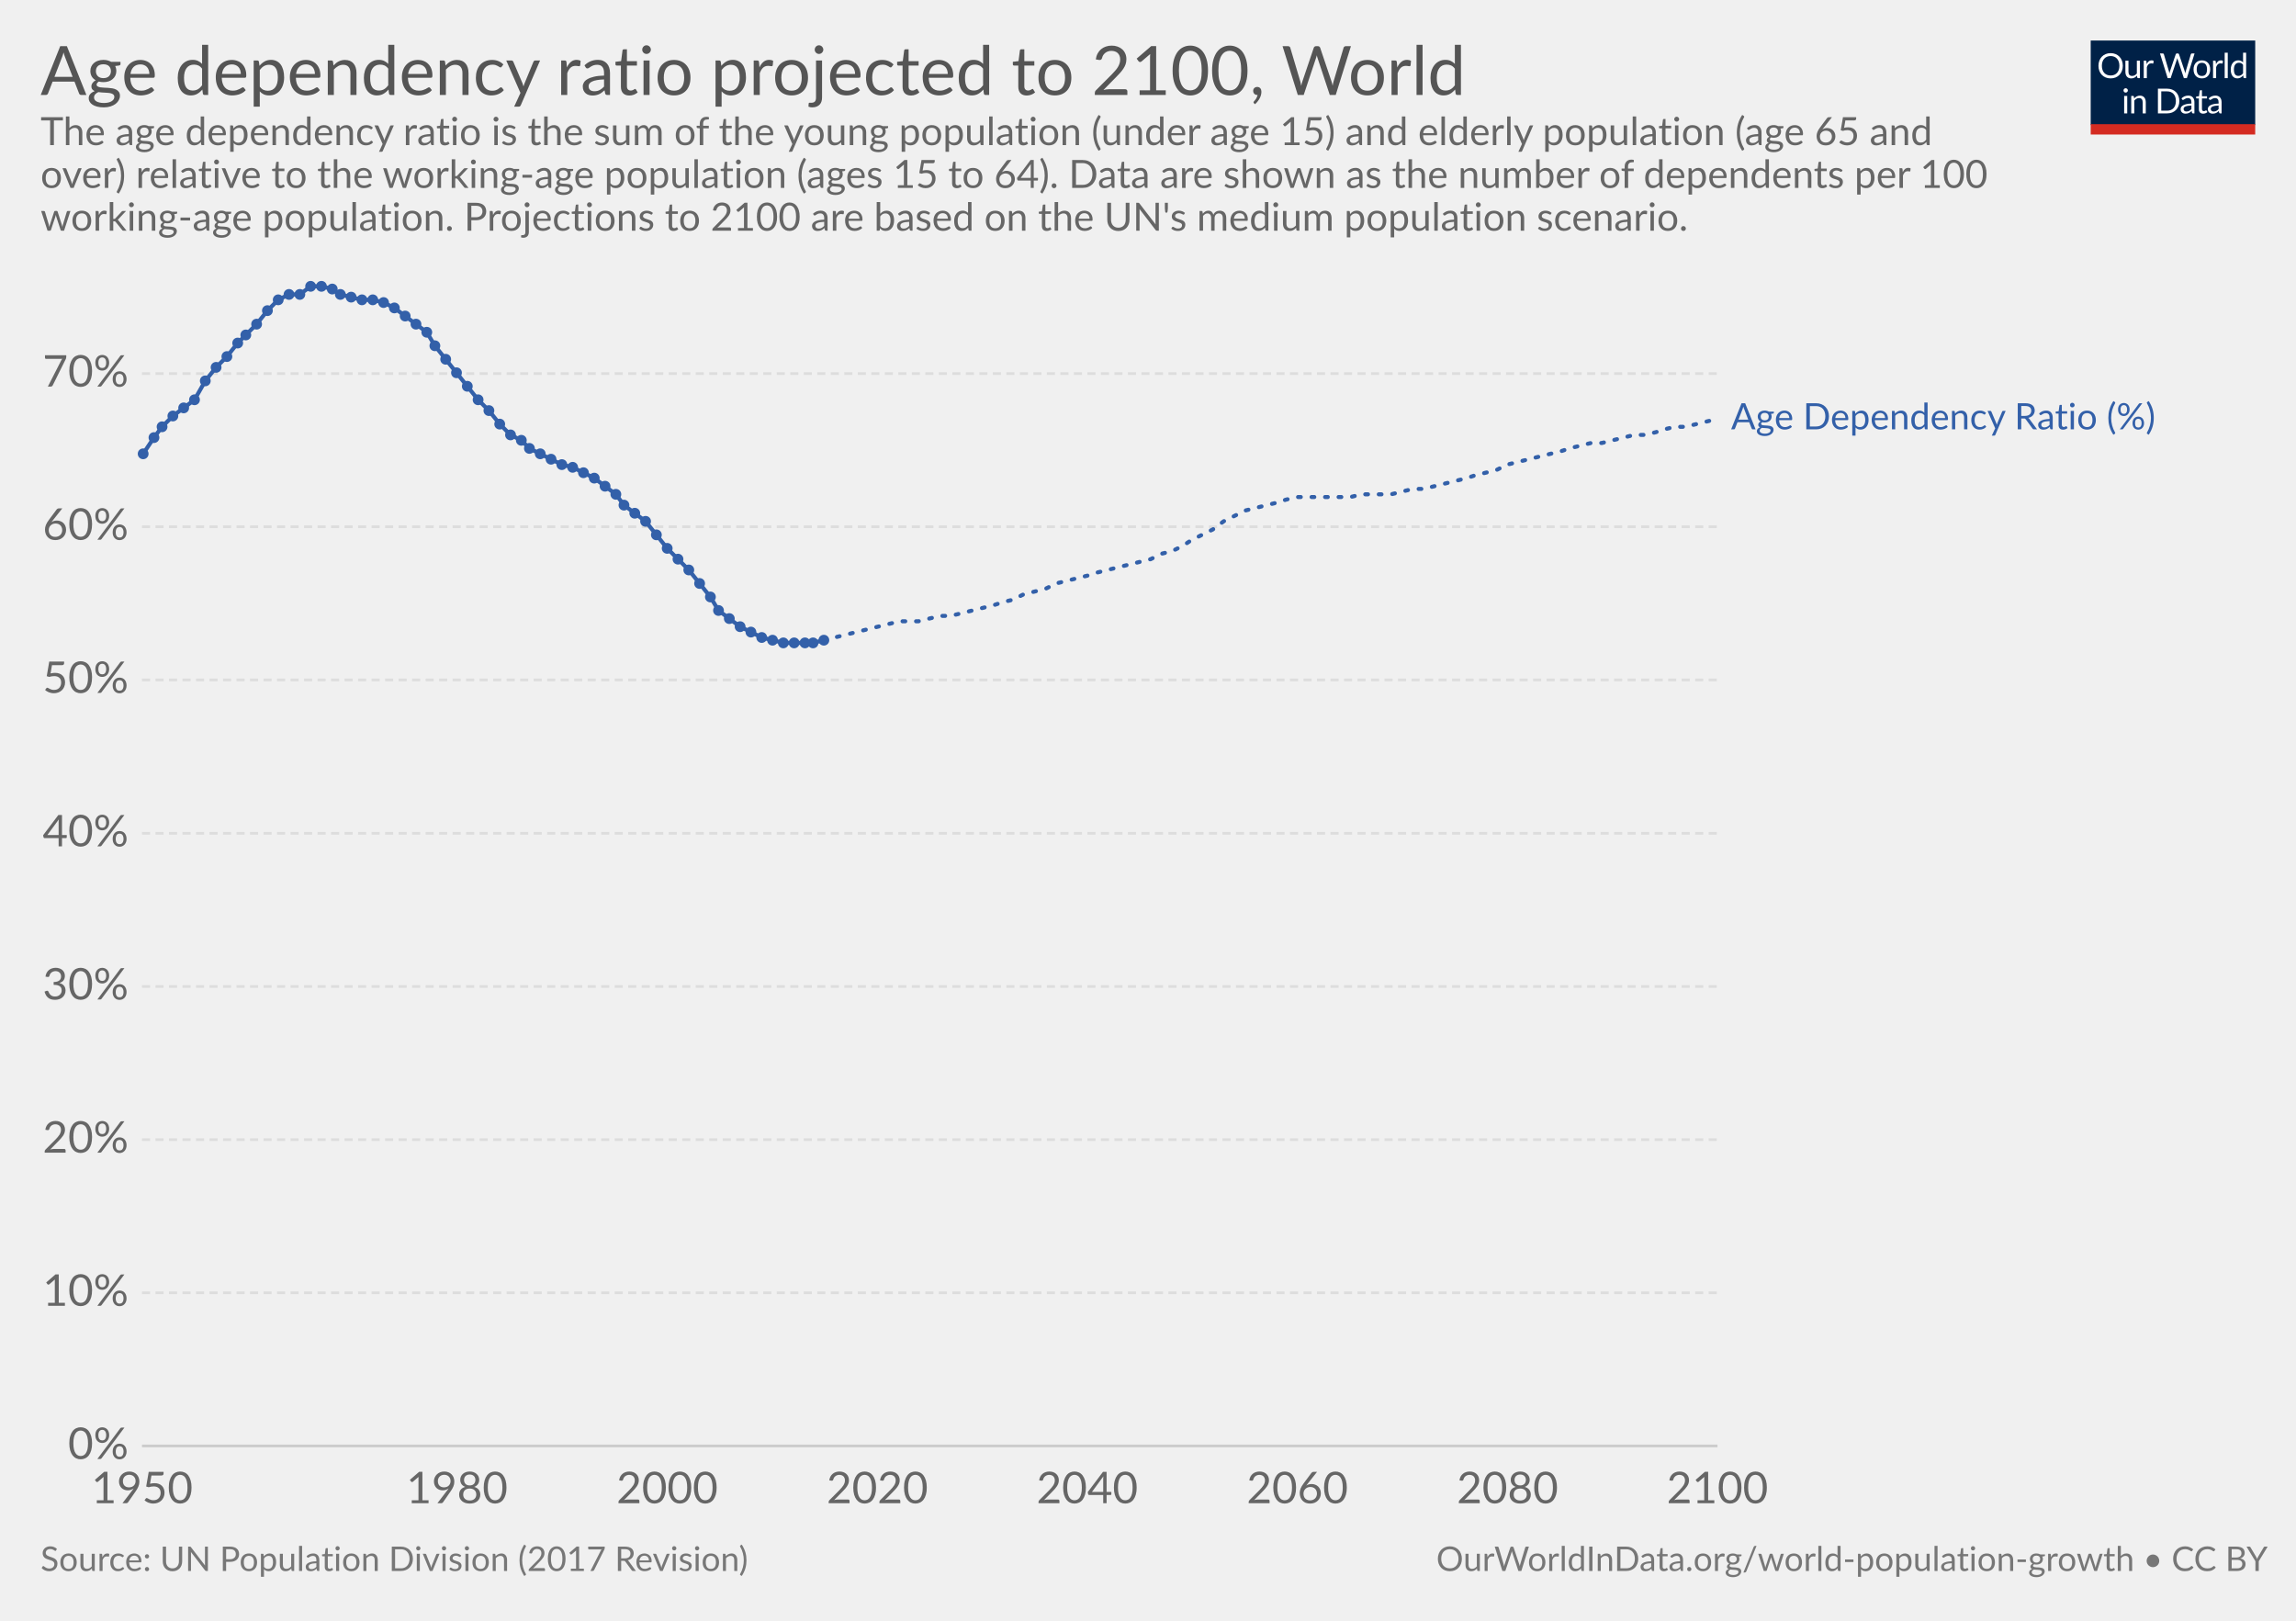
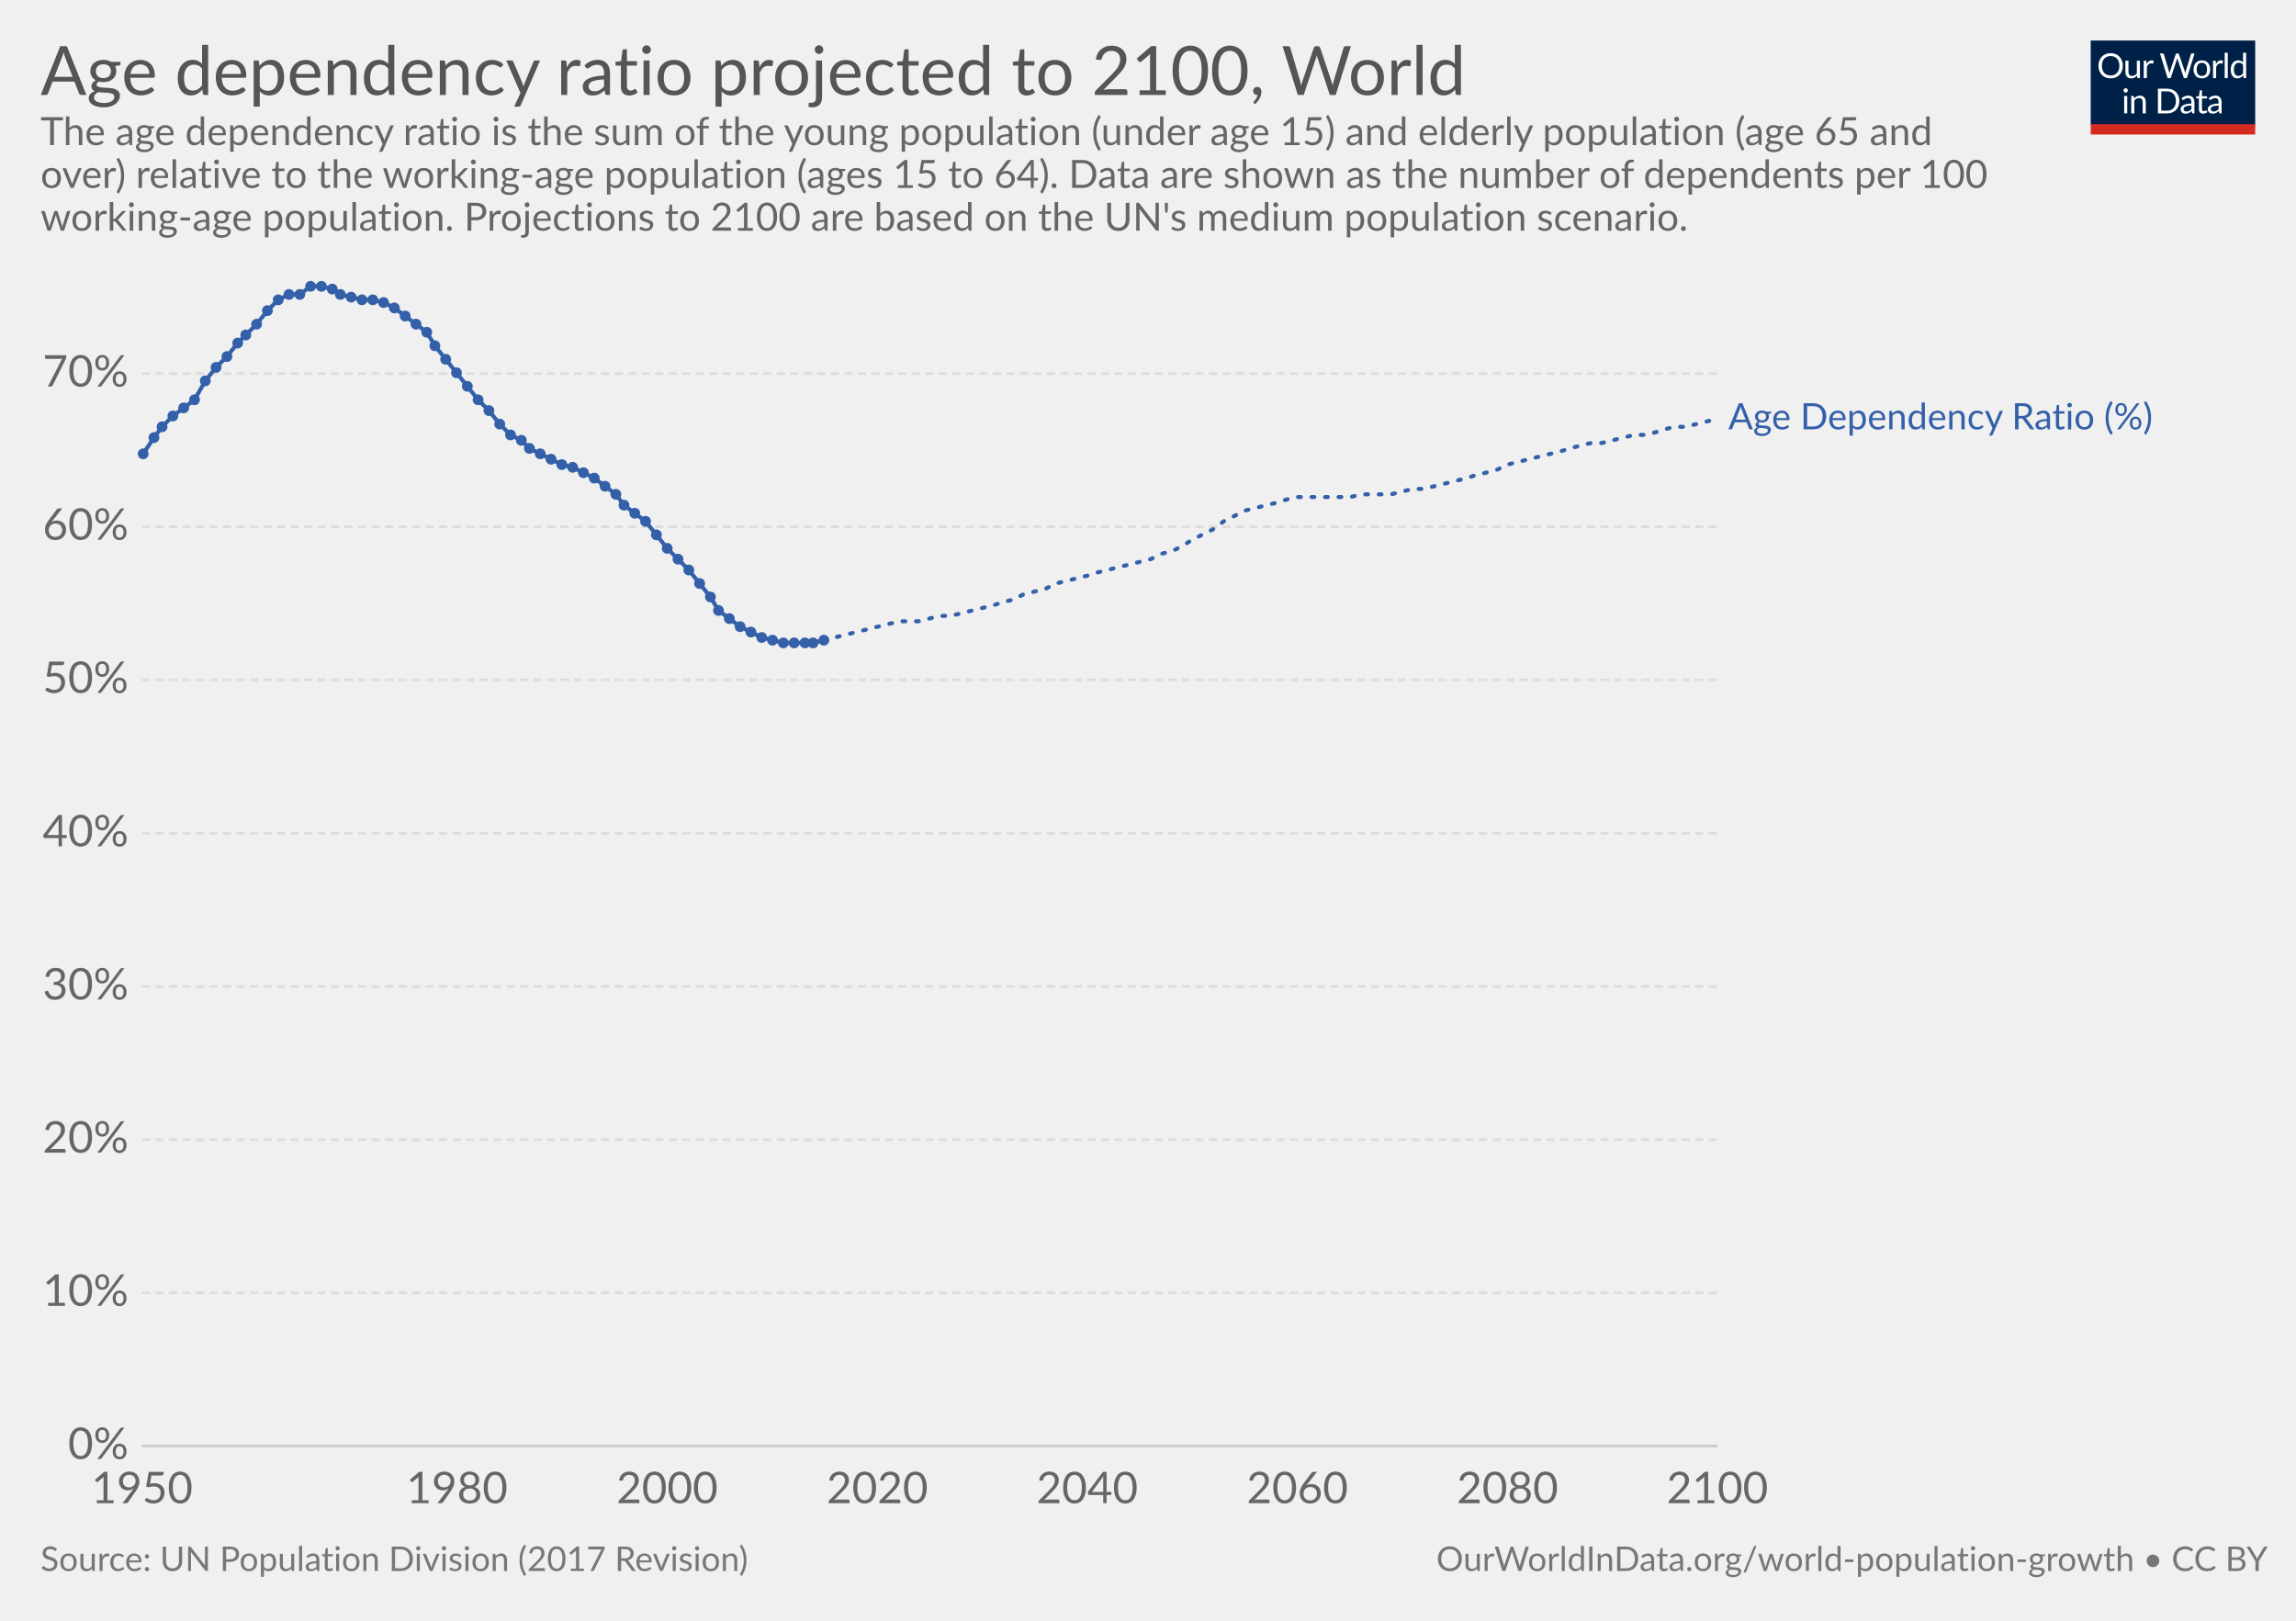
<svg xmlns="http://www.w3.org/2000/svg" version="1.1" style="font-family:Lato, 'Helvetica Neue', Helvetica, Arial, sans-serif;font-size:18px;background-color:white;text-rendering:optimizeLegibility;-webkit-font-smoothing:antialiased" width="850" height="600">
  <g class="HeaderView">
    <g transform="translate(774, 15) scale(0.29)">
      <svg width="210" height="120" viewBox="0 0 210 120" fill="none">
        <g clip-path="url(#clip0)">
          <path d="M0 0H210V107.89H0V0Z" fill="#002147" />
          <path d="M40.979 32.248C40.979 34.609 40.605 36.78 39.857 38.76C39.109 40.725 38.053 42.419 36.689 43.842C35.325 45.265 33.682 46.372 31.761 47.164C29.854 47.941 27.742 48.33 25.425 48.33C23.107 48.33 20.995 47.941 19.089 47.164C17.182 46.372 15.547 45.265 14.183 43.842C12.819 42.419 11.763 40.725 11.015 38.76C10.267 36.78 9.893 34.609 9.893 32.248C9.893 29.887 10.267 27.723 11.015 25.758C11.763 23.778 12.819 22.077 14.183 20.654C15.547 19.217 17.182 18.102 19.089 17.31C20.995 16.518 23.107 16.122 25.425 16.122C27.742 16.122 29.854 16.518 31.761 17.31C33.682 18.102 35.325 19.217 36.689 20.654C38.053 22.077 39.109 23.778 39.857 25.758C40.605 27.723 40.979 29.887 40.979 32.248ZM36.601 32.248C36.601 30.312 36.337 28.574 35.809 27.034C35.281 25.494 34.533 24.196 33.565 23.14C32.597 22.069 31.423 21.248 30.045 20.676C28.666 20.104 27.126 19.818 25.425 19.818C23.738 19.818 22.205 20.104 20.827 20.676C19.448 21.248 18.267 22.069 17.285 23.14C16.317 24.196 15.569 25.494 15.041 27.034C14.513 28.574 14.249 30.312 14.249 32.248C14.249 34.184 14.513 35.922 15.041 37.462C15.569 38.987 16.317 40.285 17.285 41.356C18.267 42.412 19.448 43.226 20.827 43.798C22.205 44.355 23.738 44.634 25.425 44.634C27.126 44.634 28.666 44.355 30.045 43.798C31.423 43.226 32.597 42.412 33.565 41.356C34.533 40.285 35.281 38.987 35.809 37.462C36.337 35.922 36.601 34.184 36.601 32.248ZM62.823 25.714V48H60.491C59.934 48 59.582 47.729 59.435 47.186L59.127 44.788C58.159 45.859 57.074 46.724 55.871 47.384C54.669 48.029 53.29 48.352 51.735 48.352C50.518 48.352 49.44 48.154 48.501 47.758C47.577 47.347 46.8 46.775 46.169 46.042C45.539 45.309 45.062 44.421 44.739 43.38C44.431 42.339 44.277 41.187 44.277 39.926V25.714H48.193V39.926C48.193 41.613 48.575 42.918 49.337 43.842C50.115 44.766 51.295 45.228 52.879 45.228C54.038 45.228 55.116 44.957 56.113 44.414C57.125 43.857 58.057 43.094 58.907 42.126V25.714H62.823ZM71.43 30.18C72.135 28.655 73 27.467 74.027 26.616C75.053 25.751 76.307 25.318 77.789 25.318C78.258 25.318 78.705 25.369 79.131 25.472C79.571 25.575 79.959 25.736 80.297 25.956L80.011 28.882C79.923 29.249 79.703 29.432 79.351 29.432C79.145 29.432 78.845 29.388 78.449 29.3C78.053 29.212 77.605 29.168 77.107 29.168C76.403 29.168 75.772 29.271 75.215 29.476C74.672 29.681 74.181 29.989 73.741 30.4C73.315 30.796 72.927 31.295 72.575 31.896C72.237 32.483 71.929 33.157 71.651 33.92V48H67.713V25.714H69.957C70.382 25.714 70.675 25.795 70.837 25.956C70.998 26.117 71.108 26.396 71.167 26.792L71.43 30.18ZM132.589 16.474L122.755 48H118.927L110.941 23.954C110.867 23.719 110.794 23.47 110.721 23.206C110.662 22.942 110.596 22.663 110.523 22.37C110.449 22.663 110.376 22.942 110.303 23.206C110.23 23.47 110.156 23.719 110.083 23.954L102.053 48H98.225L88.391 16.474H91.933C92.314 16.474 92.629 16.569 92.879 16.76C93.143 16.951 93.311 17.193 93.385 17.486L99.897 39.398C99.999 39.794 100.095 40.219 100.183 40.674C100.285 41.129 100.381 41.613 100.469 42.126C100.571 41.613 100.674 41.129 100.777 40.674C100.894 40.205 101.019 39.779 101.151 39.398L108.565 17.486C108.653 17.237 108.821 17.009 109.071 16.804C109.335 16.584 109.65 16.474 110.017 16.474H111.249C111.63 16.474 111.938 16.569 112.173 16.76C112.407 16.951 112.583 17.193 112.701 17.486L120.093 39.398C120.225 39.779 120.342 40.19 120.445 40.63C120.562 41.07 120.672 41.532 120.775 42.016C120.848 41.532 120.929 41.07 121.017 40.63C121.105 40.19 121.2 39.779 121.303 39.398L127.837 17.486C127.91 17.222 128.072 16.987 128.321 16.782C128.585 16.577 128.9 16.474 129.267 16.474H132.589ZM141.94 25.362C143.568 25.362 145.034 25.633 146.34 26.176C147.645 26.719 148.76 27.489 149.684 28.486C150.608 29.483 151.312 30.693 151.796 32.116C152.294 33.524 152.544 35.101 152.544 36.846C152.544 38.606 152.294 40.19 151.796 41.598C151.312 43.006 150.608 44.209 149.684 45.206C148.76 46.203 147.645 46.973 146.34 47.516C145.034 48.044 143.568 48.308 141.94 48.308C140.297 48.308 138.816 48.044 137.496 47.516C136.19 46.973 135.076 46.203 134.152 45.206C133.228 44.209 132.516 43.006 132.018 41.598C131.534 40.19 131.292 38.606 131.292 36.846C131.292 35.101 131.534 33.524 132.018 32.116C132.516 30.693 133.228 29.483 134.152 28.486C135.076 27.489 136.19 26.719 137.496 26.176C138.816 25.633 140.297 25.362 141.94 25.362ZM141.94 45.25C144.14 45.25 145.782 44.517 146.868 43.05C147.953 41.569 148.496 39.508 148.496 36.868C148.496 34.213 147.953 32.145 146.868 30.664C145.782 29.183 144.14 28.442 141.94 28.442C140.825 28.442 139.85 28.633 139.014 29.014C138.192 29.395 137.503 29.945 136.946 30.664C136.403 31.383 135.992 32.27 135.714 33.326C135.45 34.367 135.318 35.548 135.318 36.868C135.318 39.508 135.86 41.569 136.946 43.05C138.046 44.517 139.71 45.25 141.94 45.25ZM159.908 30.18C160.612 28.655 161.478 27.467 162.504 26.616C163.531 25.751 164.785 25.318 166.266 25.318C166.736 25.318 167.183 25.369 167.608 25.472C168.048 25.575 168.437 25.736 168.774 25.956L168.488 28.882C168.4 29.249 168.18 29.432 167.828 29.432C167.623 29.432 167.322 29.388 166.926 29.3C166.53 29.212 166.083 29.168 165.584 29.168C164.88 29.168 164.25 29.271 163.692 29.476C163.15 29.681 162.658 29.989 162.218 30.4C161.793 30.796 161.404 31.295 161.052 31.896C160.715 32.483 160.407 33.157 160.128 33.92V48H156.19V25.714H158.434C158.86 25.714 159.153 25.795 159.314 25.956C159.476 26.117 159.586 26.396 159.644 26.792L159.908 30.18ZM174.946 15.594V48H171.03V15.594H174.946ZM194.496 31.016C193.763 30.033 192.971 29.351 192.12 28.97C191.269 28.574 190.316 28.376 189.26 28.376C187.192 28.376 185.601 29.117 184.486 30.598C183.371 32.079 182.814 34.191 182.814 36.934C182.814 38.386 182.939 39.633 183.188 40.674C183.437 41.701 183.804 42.551 184.288 43.226C184.772 43.886 185.366 44.37 186.07 44.678C186.774 44.986 187.573 45.14 188.468 45.14C189.759 45.14 190.881 44.847 191.834 44.26C192.802 43.673 193.689 42.845 194.496 41.774V31.016ZM198.412 15.594V48H196.08C195.523 48 195.171 47.729 195.024 47.186L194.672 44.48C193.719 45.624 192.633 46.548 191.416 47.252C190.199 47.956 188.791 48.308 187.192 48.308C185.916 48.308 184.757 48.066 183.716 47.582C182.675 47.083 181.787 46.357 181.054 45.404C180.321 44.451 179.756 43.263 179.36 41.84C178.964 40.417 178.766 38.782 178.766 36.934C178.766 35.291 178.986 33.766 179.426 32.358C179.866 30.935 180.497 29.703 181.318 28.662C182.139 27.621 183.144 26.807 184.332 26.22C185.535 25.619 186.884 25.318 188.38 25.318C189.744 25.318 190.91 25.553 191.878 26.022C192.861 26.477 193.733 27.115 194.496 27.936V15.594H198.412ZM46.614 70.714V93H42.698V70.714H46.614ZM47.45 63.718C47.45 64.099 47.369 64.459 47.208 64.796C47.061 65.119 46.856 65.412 46.592 65.676C46.343 65.925 46.042 66.123 45.69 66.27C45.352 66.417 44.993 66.49 44.612 66.49C44.23 66.49 43.871 66.417 43.534 66.27C43.211 66.123 42.925 65.925 42.676 65.676C42.426 65.412 42.228 65.119 42.082 64.796C41.935 64.459 41.862 64.099 41.862 63.718C41.862 63.337 41.935 62.977 42.082 62.64C42.228 62.288 42.426 61.987 42.676 61.738C42.925 61.474 43.211 61.269 43.534 61.122C43.871 60.975 44.23 60.902 44.612 60.902C44.993 60.902 45.352 60.975 45.69 61.122C46.042 61.269 46.343 61.474 46.592 61.738C46.856 61.987 47.061 62.288 47.208 62.64C47.369 62.977 47.45 63.337 47.45 63.718ZM55.424 73.948C55.908 73.405 56.422 72.914 56.964 72.474C57.507 72.034 58.079 71.66 58.68 71.352C59.296 71.029 59.941 70.787 60.616 70.626C61.306 70.45 62.046 70.362 62.838 70.362C64.055 70.362 65.126 70.567 66.05 70.978C66.989 71.374 67.766 71.946 68.382 72.694C69.013 73.427 69.49 74.315 69.812 75.356C70.135 76.397 70.296 77.549 70.296 78.81V93H66.358V78.81C66.358 77.123 65.969 75.818 65.192 74.894C64.43 73.955 63.264 73.486 61.694 73.486C60.535 73.486 59.45 73.765 58.438 74.322C57.441 74.879 56.517 75.635 55.666 76.588V93H51.728V70.714H54.082C54.639 70.714 54.984 70.985 55.116 71.528L55.424 73.948ZM113.129 77.248C113.129 79.609 112.755 81.758 112.007 83.694C111.259 85.63 110.203 87.287 108.839 88.666C107.475 90.045 105.832 91.115 103.911 91.878C102.004 92.626 99.892 93 97.575 93H85.805V61.474H97.575C99.892 61.474 102.004 61.855 103.911 62.618C105.832 63.366 107.475 64.437 108.839 65.83C110.203 67.209 111.259 68.866 112.007 70.802C112.755 72.738 113.129 74.887 113.129 77.248ZM108.751 77.248C108.751 75.312 108.487 73.581 107.959 72.056C107.431 70.531 106.683 69.24 105.715 68.184C104.747 67.128 103.574 66.321 102.195 65.764C100.816 65.207 99.276 64.928 97.575 64.928H90.073V89.546H97.575C99.276 89.546 100.816 89.267 102.195 88.71C103.574 88.153 104.747 87.353 105.715 86.312C106.683 85.256 107.431 83.965 107.959 82.44C108.487 80.915 108.751 79.184 108.751 77.248ZM128.553 82.968C126.749 83.027 125.209 83.173 123.933 83.408C122.672 83.628 121.638 83.921 120.831 84.288C120.039 84.655 119.46 85.087 119.093 85.586C118.741 86.085 118.565 86.642 118.565 87.258C118.565 87.845 118.661 88.351 118.851 88.776C119.042 89.201 119.299 89.553 119.621 89.832C119.959 90.096 120.347 90.294 120.787 90.426C121.242 90.543 121.726 90.602 122.239 90.602C122.929 90.602 123.559 90.536 124.131 90.404C124.703 90.257 125.239 90.052 125.737 89.788C126.251 89.524 126.735 89.209 127.189 88.842C127.659 88.475 128.113 88.057 128.553 87.588V82.968ZM115.903 73.86C117.135 72.672 118.463 71.785 119.885 71.198C121.308 70.611 122.885 70.318 124.615 70.318C125.862 70.318 126.969 70.523 127.937 70.934C128.905 71.345 129.719 71.917 130.379 72.65C131.039 73.383 131.538 74.271 131.875 75.312C132.213 76.353 132.381 77.497 132.381 78.744V93H130.643C130.262 93 129.969 92.941 129.763 92.824C129.558 92.692 129.397 92.443 129.279 92.076L128.839 89.964C128.253 90.507 127.681 90.991 127.123 91.416C126.566 91.827 125.979 92.179 125.363 92.472C124.747 92.751 124.087 92.963 123.383 93.11C122.694 93.271 121.924 93.352 121.073 93.352C120.208 93.352 119.394 93.235 118.631 93C117.869 92.751 117.201 92.384 116.629 91.9C116.072 91.416 115.625 90.807 115.287 90.074C114.965 89.326 114.803 88.446 114.803 87.434C114.803 86.554 115.045 85.711 115.529 84.904C116.013 84.083 116.798 83.357 117.883 82.726C118.969 82.095 120.384 81.582 122.129 81.186C123.875 80.775 126.016 80.541 128.553 80.482V78.744C128.553 77.013 128.179 75.708 127.431 74.828C126.683 73.933 125.591 73.486 124.153 73.486C123.185 73.486 122.371 73.611 121.711 73.86C121.066 74.095 120.501 74.366 120.017 74.674C119.548 74.967 119.137 75.239 118.785 75.488C118.448 75.723 118.111 75.84 117.773 75.84C117.509 75.84 117.282 75.774 117.091 75.642C116.901 75.495 116.739 75.319 116.607 75.114L115.903 73.86ZM143.568 93.352C141.808 93.352 140.451 92.861 139.498 91.878C138.559 90.895 138.09 89.48 138.09 87.632V73.992H135.406C135.171 73.992 134.973 73.926 134.812 73.794C134.65 73.647 134.57 73.427 134.57 73.134V71.572L138.222 71.11L139.124 64.224C139.168 64.004 139.263 63.828 139.41 63.696C139.571 63.549 139.776 63.476 140.026 63.476H142.006V71.154H148.452V73.992H142.006V87.368C142.006 88.307 142.233 89.003 142.688 89.458C143.142 89.913 143.729 90.14 144.448 90.14C144.858 90.14 145.21 90.089 145.504 89.986C145.812 89.869 146.076 89.744 146.296 89.612C146.516 89.48 146.699 89.363 146.846 89.26C147.007 89.143 147.146 89.084 147.264 89.084C147.469 89.084 147.652 89.209 147.814 89.458L148.958 91.328C148.283 91.959 147.469 92.457 146.516 92.824C145.562 93.176 144.58 93.352 143.568 93.352ZM163.253 82.968C161.449 83.027 159.909 83.173 158.633 83.408C157.372 83.628 156.338 83.921 155.531 84.288C154.739 84.655 154.16 85.087 153.793 85.586C153.441 86.085 153.265 86.642 153.265 87.258C153.265 87.845 153.36 88.351 153.551 88.776C153.742 89.201 153.998 89.553 154.321 89.832C154.658 90.096 155.047 90.294 155.487 90.426C155.942 90.543 156.426 90.602 156.939 90.602C157.628 90.602 158.259 90.536 158.831 90.404C159.403 90.257 159.938 90.052 160.437 89.788C160.95 89.524 161.434 89.209 161.889 88.842C162.358 88.475 162.813 88.057 163.253 87.588V82.968ZM150.603 73.86C151.835 72.672 153.162 71.785 154.585 71.198C156.008 70.611 157.584 70.318 159.315 70.318C160.562 70.318 161.669 70.523 162.637 70.934C163.605 71.345 164.419 71.917 165.079 72.65C165.739 73.383 166.238 74.271 166.575 75.312C166.912 76.353 167.081 77.497 167.081 78.744V93H165.343C164.962 93 164.668 92.941 164.463 92.824C164.258 92.692 164.096 92.443 163.979 92.076L163.539 89.964C162.952 90.507 162.38 90.991 161.823 91.416C161.266 91.827 160.679 92.179 160.063 92.472C159.447 92.751 158.787 92.963 158.083 93.11C157.394 93.271 156.624 93.352 155.773 93.352C154.908 93.352 154.094 93.235 153.331 93C152.568 92.751 151.901 92.384 151.329 91.9C150.772 91.416 150.324 90.807 149.987 90.074C149.664 89.326 149.503 88.446 149.503 87.434C149.503 86.554 149.745 85.711 150.229 84.904C150.713 84.083 151.498 83.357 152.583 82.726C153.668 82.095 155.084 81.582 156.829 81.186C158.574 80.775 160.716 80.541 163.253 80.482V78.744C163.253 77.013 162.879 75.708 162.131 74.828C161.383 73.933 160.29 73.486 158.853 73.486C157.885 73.486 157.071 73.611 156.411 73.86C155.766 74.095 155.201 74.366 154.717 74.674C154.248 74.967 153.837 75.239 153.485 75.488C153.148 75.723 152.81 75.84 152.473 75.84C152.209 75.84 151.982 75.774 151.791 75.642C151.6 75.495 151.439 75.319 151.307 75.114L150.603 73.86Z" fill="white" />
          <rect y="106.789" width="210" height="13.211" fill="#D42B21" />
        </g>
        <defs>
          <clipPath id="clip0">
            <rect width="210" height="120" fill="white" />
          </clipPath>
        </defs>
      </svg>
    </g>
    <a href="https://ourworldindata.org/grapher/age-dependency-ratio-projected-to-2100" target="_blank">
      <text font-size="25.20" x="15.0" y="35.2" fill="#555">
        <tspan x="15" y="35.16">Age dependency ratio projected to 2100, World</tspan>
      </text>
    </a>
    <text font-size="14.40" x="15.0" y="53.7" fill="#666">
      <tspan x="15" y="53.72">The age dependency ratio is the sum of the young population (under age 15) and elderly population (age 65 and</tspan>
      <tspan x="15" y="69.56">over) relative to the working-age population (ages 15 to 64). Data are shown as the number of dependents per 100</tspan>
      <tspan x="15" y="85.4">working-age population. Projections to 2100 are based on the UN's medium population scenario.</tspan>
    </text>
  </g>
  <g class="LineChart">
    <defs>
-       <clipPath id="boundsClip-1">
+       <clipPath id="boundsClip-13">
        <rect x="42.562" y="0" width="830" height="901.8" />
      </clipPath>
    </defs>
    <g class="AxisBoxView">
      <g class="HorizontalAxis">
        <text x="52.6" y="556.5" fill="#666" text-anchor="middle" font-size="16.2">1950</text>
        <text x="169.2" y="556.5" fill="#666" text-anchor="middle" font-size="16.2">1980</text>
        <text x="247" y="556.5" fill="#666" text-anchor="middle" font-size="16.2">2000</text>
        <text x="324.8" y="556.5" fill="#666" text-anchor="middle" font-size="16.2">2020</text>
        <text x="402.5" y="556.5" fill="#666" text-anchor="middle" font-size="16.2">2040</text>
        <text x="480.3" y="556.5" fill="#666" text-anchor="middle" font-size="16.2">2060</text>
        <text x="558.1" y="556.5" fill="#666" text-anchor="middle" font-size="16.2">2080</text>
        <text x="635.8" y="556.5" fill="#666" text-anchor="middle" font-size="16.2">2100</text>
      </g>
      <g class="VerticalAxis">
        <text x="47.56" y="535.3" fill="#666" dominant-baseline="middle" text-anchor="end" font-size="16.2">0%</text>
        <text x="47.56" y="478.6" fill="#666" dominant-baseline="middle" text-anchor="end" font-size="16.2">10%</text>
        <text x="47.56" y="421.9" fill="#666" dominant-baseline="middle" text-anchor="end" font-size="16.2">20%</text>
        <text x="47.56" y="365.2" fill="#666" dominant-baseline="middle" text-anchor="end" font-size="16.2">30%</text>
        <text x="47.56" y="308.5" fill="#666" dominant-baseline="middle" text-anchor="end" font-size="16.2">40%</text>
        <text x="47.56" y="251.7" fill="#666" dominant-baseline="middle" text-anchor="end" font-size="16.2">50%</text>
        <text x="47.56" y="195" fill="#666" dominant-baseline="middle" text-anchor="end" font-size="16.2">60%</text>
        <text x="47.56" y="138.3" fill="#666" dominant-baseline="middle" text-anchor="end" font-size="16.2">70%</text>
      </g>
      <g class="AxisGridLines">
        <line x1="52.56" y1="535.3" x2="635.84" y2="535.3" stroke="#ccc" />
        <line x1="52.56" y1="478.6" x2="635.84" y2="478.6" stroke="#ddd" stroke-dasharray="3,2" />
        <line x1="52.56" y1="421.9" x2="635.84" y2="421.9" stroke="#ddd" stroke-dasharray="3,2" />
        <line x1="52.56" y1="365.2" x2="635.84" y2="365.2" stroke="#ddd" stroke-dasharray="3,2" />
        <line x1="52.56" y1="308.5" x2="635.84" y2="308.5" stroke="#ddd" stroke-dasharray="3,2" />
        <line x1="52.56" y1="251.7" x2="635.84" y2="251.7" stroke="#ddd" stroke-dasharray="3,2" />
        <line x1="52.56" y1="195" x2="635.84" y2="195" stroke="#ddd" stroke-dasharray="3,2" />
        <line x1="52.56" y1="138.3" x2="635.84" y2="138.3" stroke="#ddd" stroke-dasharray="3,2" />
      </g>
    </g>
-     <g clip-path="url(#boundsClip-1)">
-       <g class="HeightedLegend">
+     <g clip-path="url(#boundsClip-13)">
+       <g class="HeightedLegend" style="cursor:default">
        <g class="legendMark">
          <rect x="635.84" y="148.15" width="199.16" height="13.5" fill="#fff" opacity="0" />
-           <text font-size="13.50" x="640.8" y="159.0" fill="#3360a9">
-             <tspan x="640.84" y="158.95">Age Dependency Ratio (%)</tspan>
+           <text font-size="13.50" x="639.8" y="159.0" fill="#3360a9">
+             <tspan x="639.84" y="158.95">Age Dependency Ratio (%)</tspan>
          </text>
        </g>
      </g>
      <g class="Lines">
        <rect x="53" y="106" width="583" height="430" fill="rgba(255,255,255,0)" opacity="0" />
        <g class="key-World_0">
          <path stroke="#3360a9" stroke-linecap="round" d="M305 237L309 236L313 235L317 234L321 233L325 232L329 231L333 230L336 230L340 230L344 229L348 228L352 228L356 227L360 226L364 225L368 224L371 223L375 222L379 220L383 219L387 218L391 216L395 215L399 214L403 213L406 212L410 211L414 210L418 209L422 208L426 207L430 205L434 204L438 202L441 200L445 198L449 196L453 193L457 191L461 189L465 188L469 187L473 186L476 185L480 184L484 184L488 184L492 184L496 184L500 184L504 183L508 183L511 183L515 183L519 182L523 181L527 181L531 180L535 179L539 178L543 177L546 176L550 175L554 174L558 172L562 171L566 170L570 169L574 168L578 167L581 166L585 165L589 164L593 164L597 163L601 162L605 161L609 161L613 160L616 159L620 158L624 158L628 157L632 156L636 155" fill="none" stroke-width="1.5" stroke-dasharray="1,4" />
        </g>
        <g class="key-World_1">
          <path stroke="#3360a9" stroke-linecap="round" d="M53 168L57 162L60 158L64 154L68 151L72 148L76 141L80 136L84 132L88 127L91 124L95 120L99 115L103 111L107 109L111 109L115 106L119 106L123 107L126 109L130 110L134 111L138 111L142 112L146 114L150 117L154 120L158 123L161 128L165 133L169 138L173 143L177 148L181 152L185 157L189 161L193 163L196 166L200 168L204 170L208 172L212 173L216 175L220 177L224 180L228 183L231 187L235 190L239 193L243 198L247 203L251 207L255 211L259 216L263 221L266 226L270 229L274 232L278 234L282 236L286 237L290 238L294 238L298 238L301 238L305 237" fill="none" stroke-width="1.5" />
          <g fill="#3360a9">
            <circle cx="53" cy="168" r="2" />
            <circle cx="57" cy="162" r="2" />
            <circle cx="60" cy="158" r="2" />
            <circle cx="64" cy="154" r="2" />
            <circle cx="68" cy="151" r="2" />
            <circle cx="72" cy="148" r="2" />
            <circle cx="76" cy="141" r="2" />
            <circle cx="80" cy="136" r="2" />
            <circle cx="84" cy="132" r="2" />
            <circle cx="88" cy="127" r="2" />
            <circle cx="91" cy="124" r="2" />
            <circle cx="95" cy="120" r="2" />
            <circle cx="99" cy="115" r="2" />
            <circle cx="103" cy="111" r="2" />
            <circle cx="107" cy="109" r="2" />
            <circle cx="111" cy="109" r="2" />
            <circle cx="115" cy="106" r="2" />
            <circle cx="119" cy="106" r="2" />
            <circle cx="123" cy="107" r="2" />
            <circle cx="126" cy="109" r="2" />
            <circle cx="130" cy="110" r="2" />
            <circle cx="134" cy="111" r="2" />
            <circle cx="138" cy="111" r="2" />
            <circle cx="142" cy="112" r="2" />
            <circle cx="146" cy="114" r="2" />
            <circle cx="150" cy="117" r="2" />
            <circle cx="154" cy="120" r="2" />
            <circle cx="158" cy="123" r="2" />
            <circle cx="161" cy="128" r="2" />
            <circle cx="165" cy="133" r="2" />
            <circle cx="169" cy="138" r="2" />
            <circle cx="173" cy="143" r="2" />
            <circle cx="177" cy="148" r="2" />
            <circle cx="181" cy="152" r="2" />
            <circle cx="185" cy="157" r="2" />
            <circle cx="189" cy="161" r="2" />
            <circle cx="193" cy="163" r="2" />
            <circle cx="196" cy="166" r="2" />
            <circle cx="200" cy="168" r="2" />
            <circle cx="204" cy="170" r="2" />
            <circle cx="208" cy="172" r="2" />
            <circle cx="212" cy="173" r="2" />
            <circle cx="216" cy="175" r="2" />
            <circle cx="220" cy="177" r="2" />
            <circle cx="224" cy="180" r="2" />
            <circle cx="228" cy="183" r="2" />
            <circle cx="231" cy="187" r="2" />
            <circle cx="235" cy="190" r="2" />
            <circle cx="239" cy="193" r="2" />
            <circle cx="243" cy="198" r="2" />
            <circle cx="247" cy="203" r="2" />
            <circle cx="251" cy="207" r="2" />
            <circle cx="255" cy="211" r="2" />
            <circle cx="259" cy="216" r="2" />
            <circle cx="263" cy="221" r="2" />
            <circle cx="266" cy="226" r="2" />
            <circle cx="270" cy="229" r="2" />
            <circle cx="274" cy="232" r="2" />
            <circle cx="278" cy="234" r="2" />
            <circle cx="282" cy="236" r="2" />
            <circle cx="286" cy="237" r="2" />
            <circle cx="290" cy="238" r="2" />
            <circle cx="294" cy="238" r="2" />
            <circle cx="298" cy="238" r="2" />
            <circle cx="301" cy="238" r="2" />
            <circle cx="305" cy="237" r="2" />
          </g>
        </g>
      </g>
    </g>
  </g>
  <g class="SourcesFooter" style="fill:#777">
    <g class="clickable" style="fill:#777">
      <text font-size="12.60" x="15.0" y="581.6">
        <tspan x="15" y="581.58">Source: UN Population Division (2017 Revision)</tspan>
      </text>
    </g>
    <text font-size="12.60" x="531.7" y="581.6">
      <tspan x="531.718" y="581.58">
        <a target="_blank" style="fill: #777;" href="https://ourworldindata.org/world-population-growth">OurWorldInData.org/world-population-growth</a> • <a style="fill: #777;" class="cclogo" href="http://creativecommons.org/licenses/by/4.0/deed.en_US" target="_blank">CC BY</a>
      </tspan>
    </text>
  </g>
</svg>
